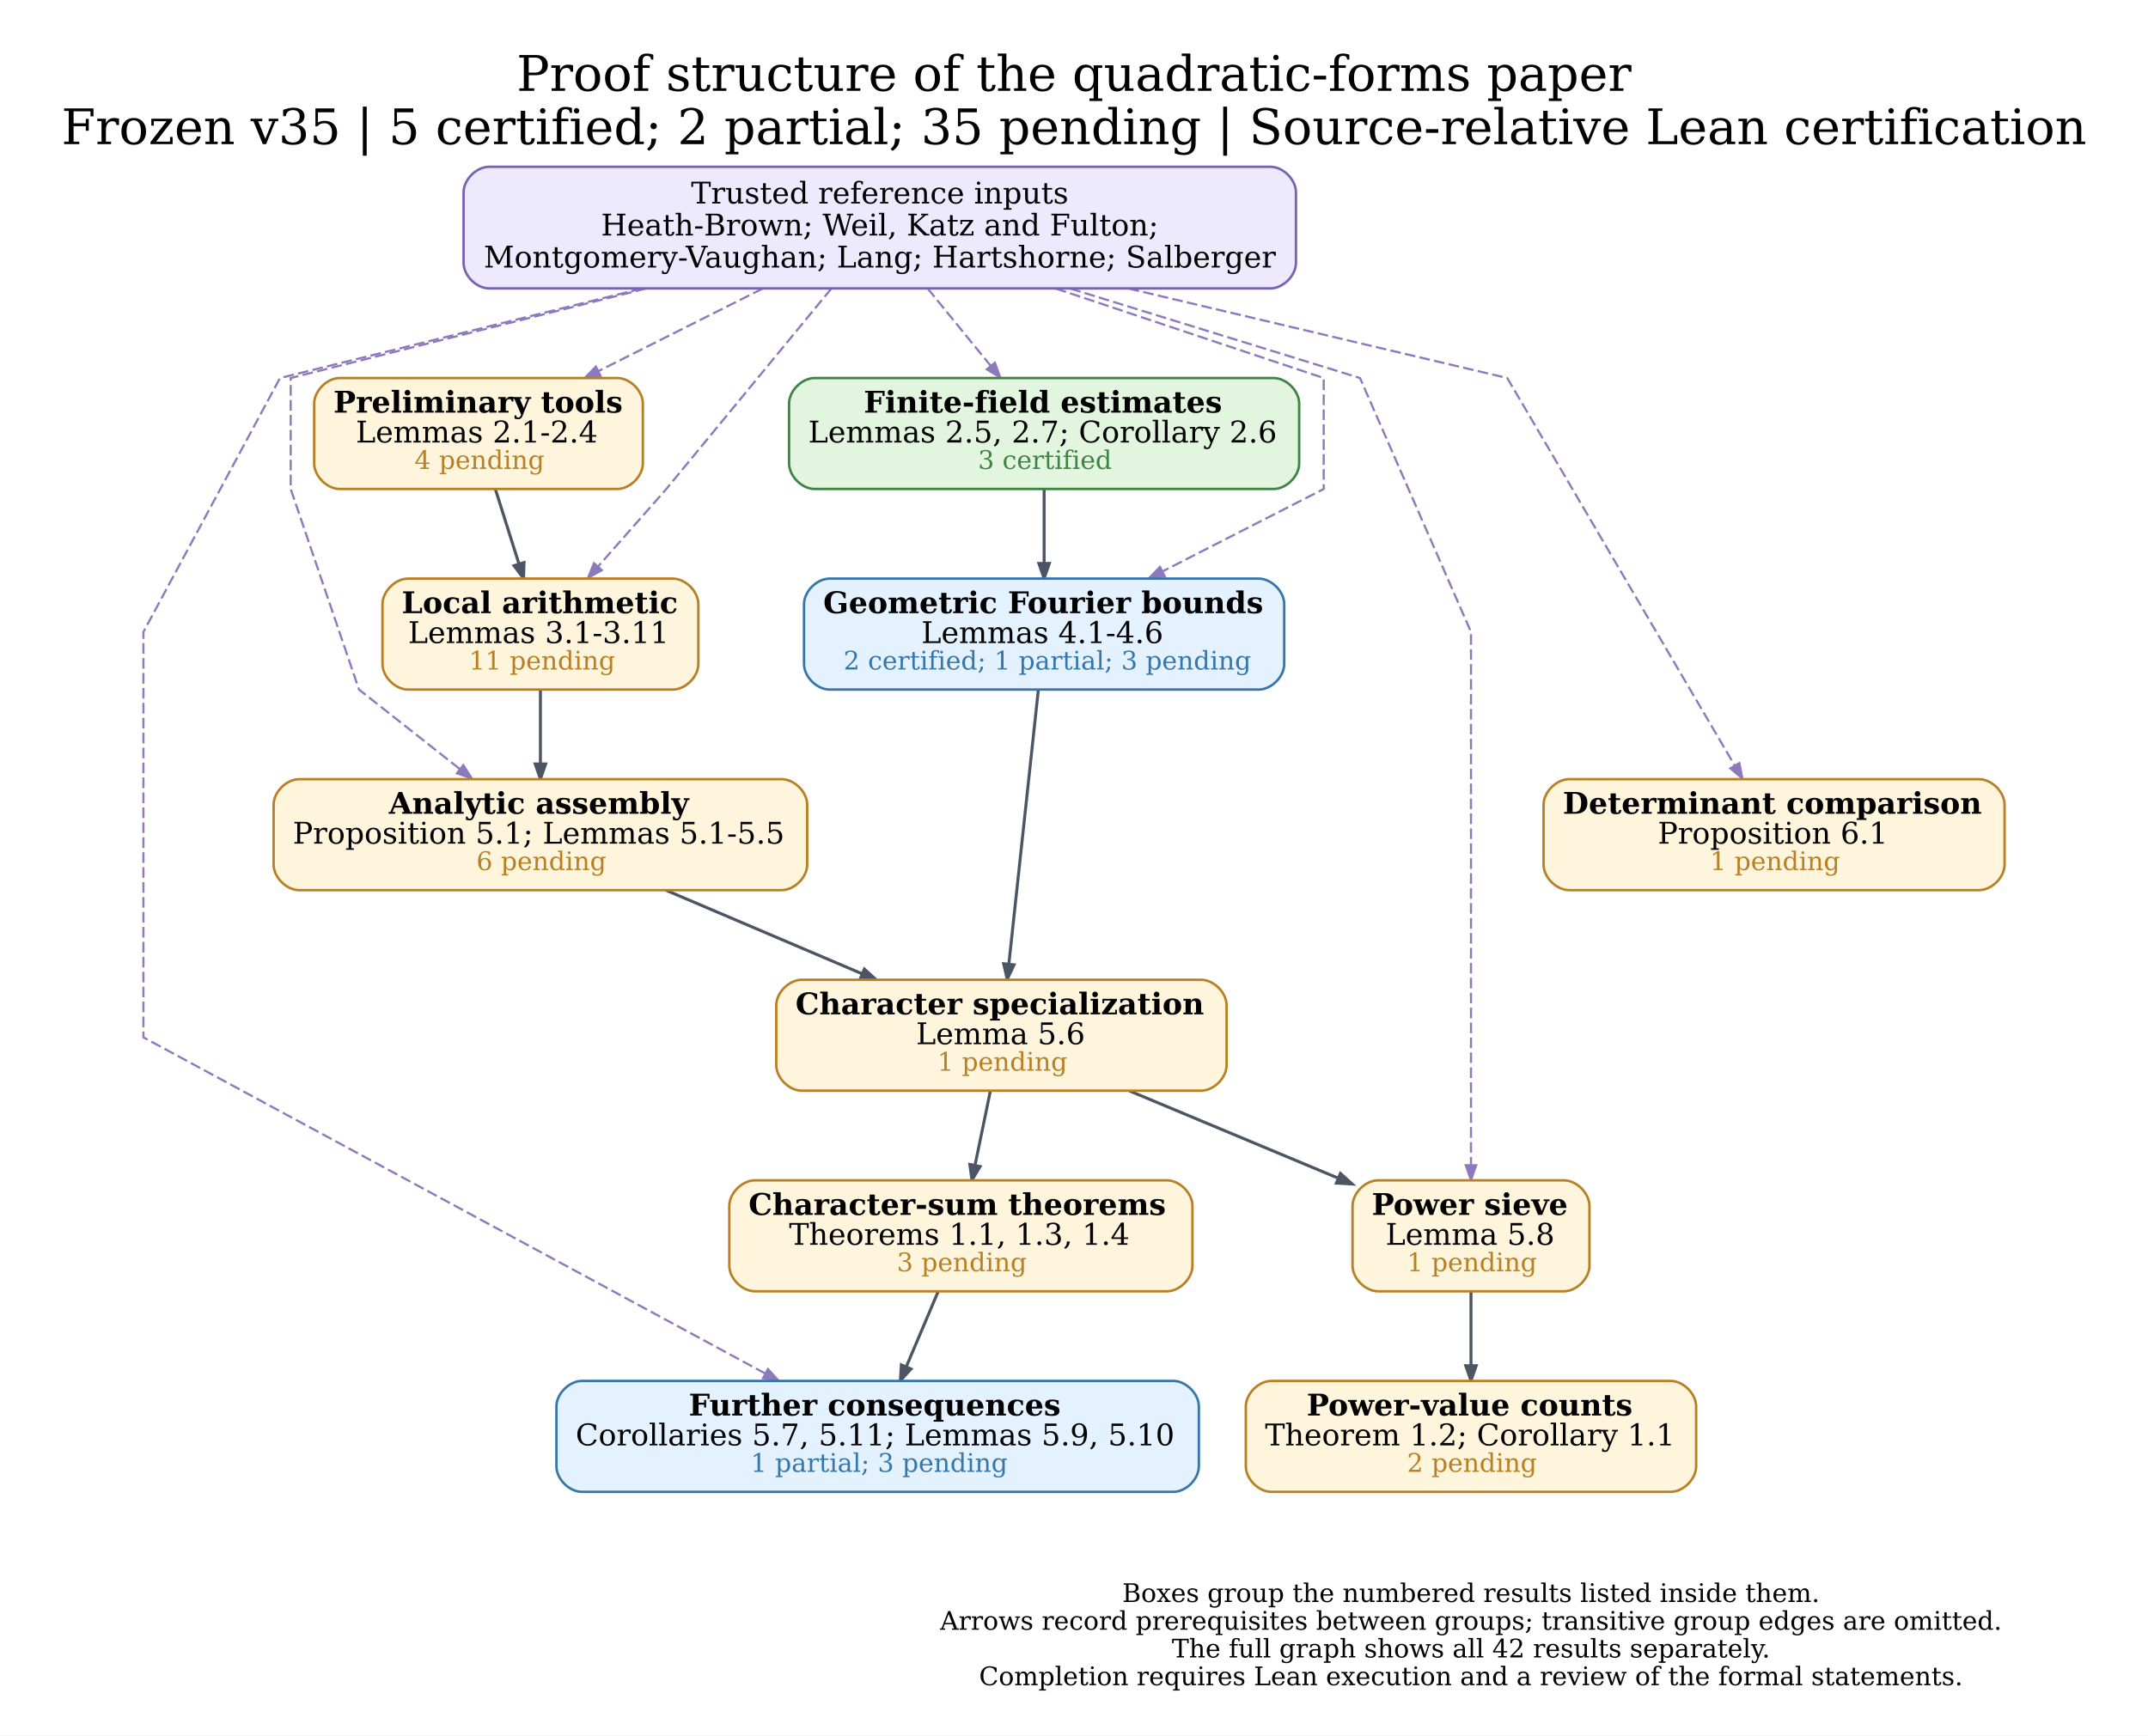
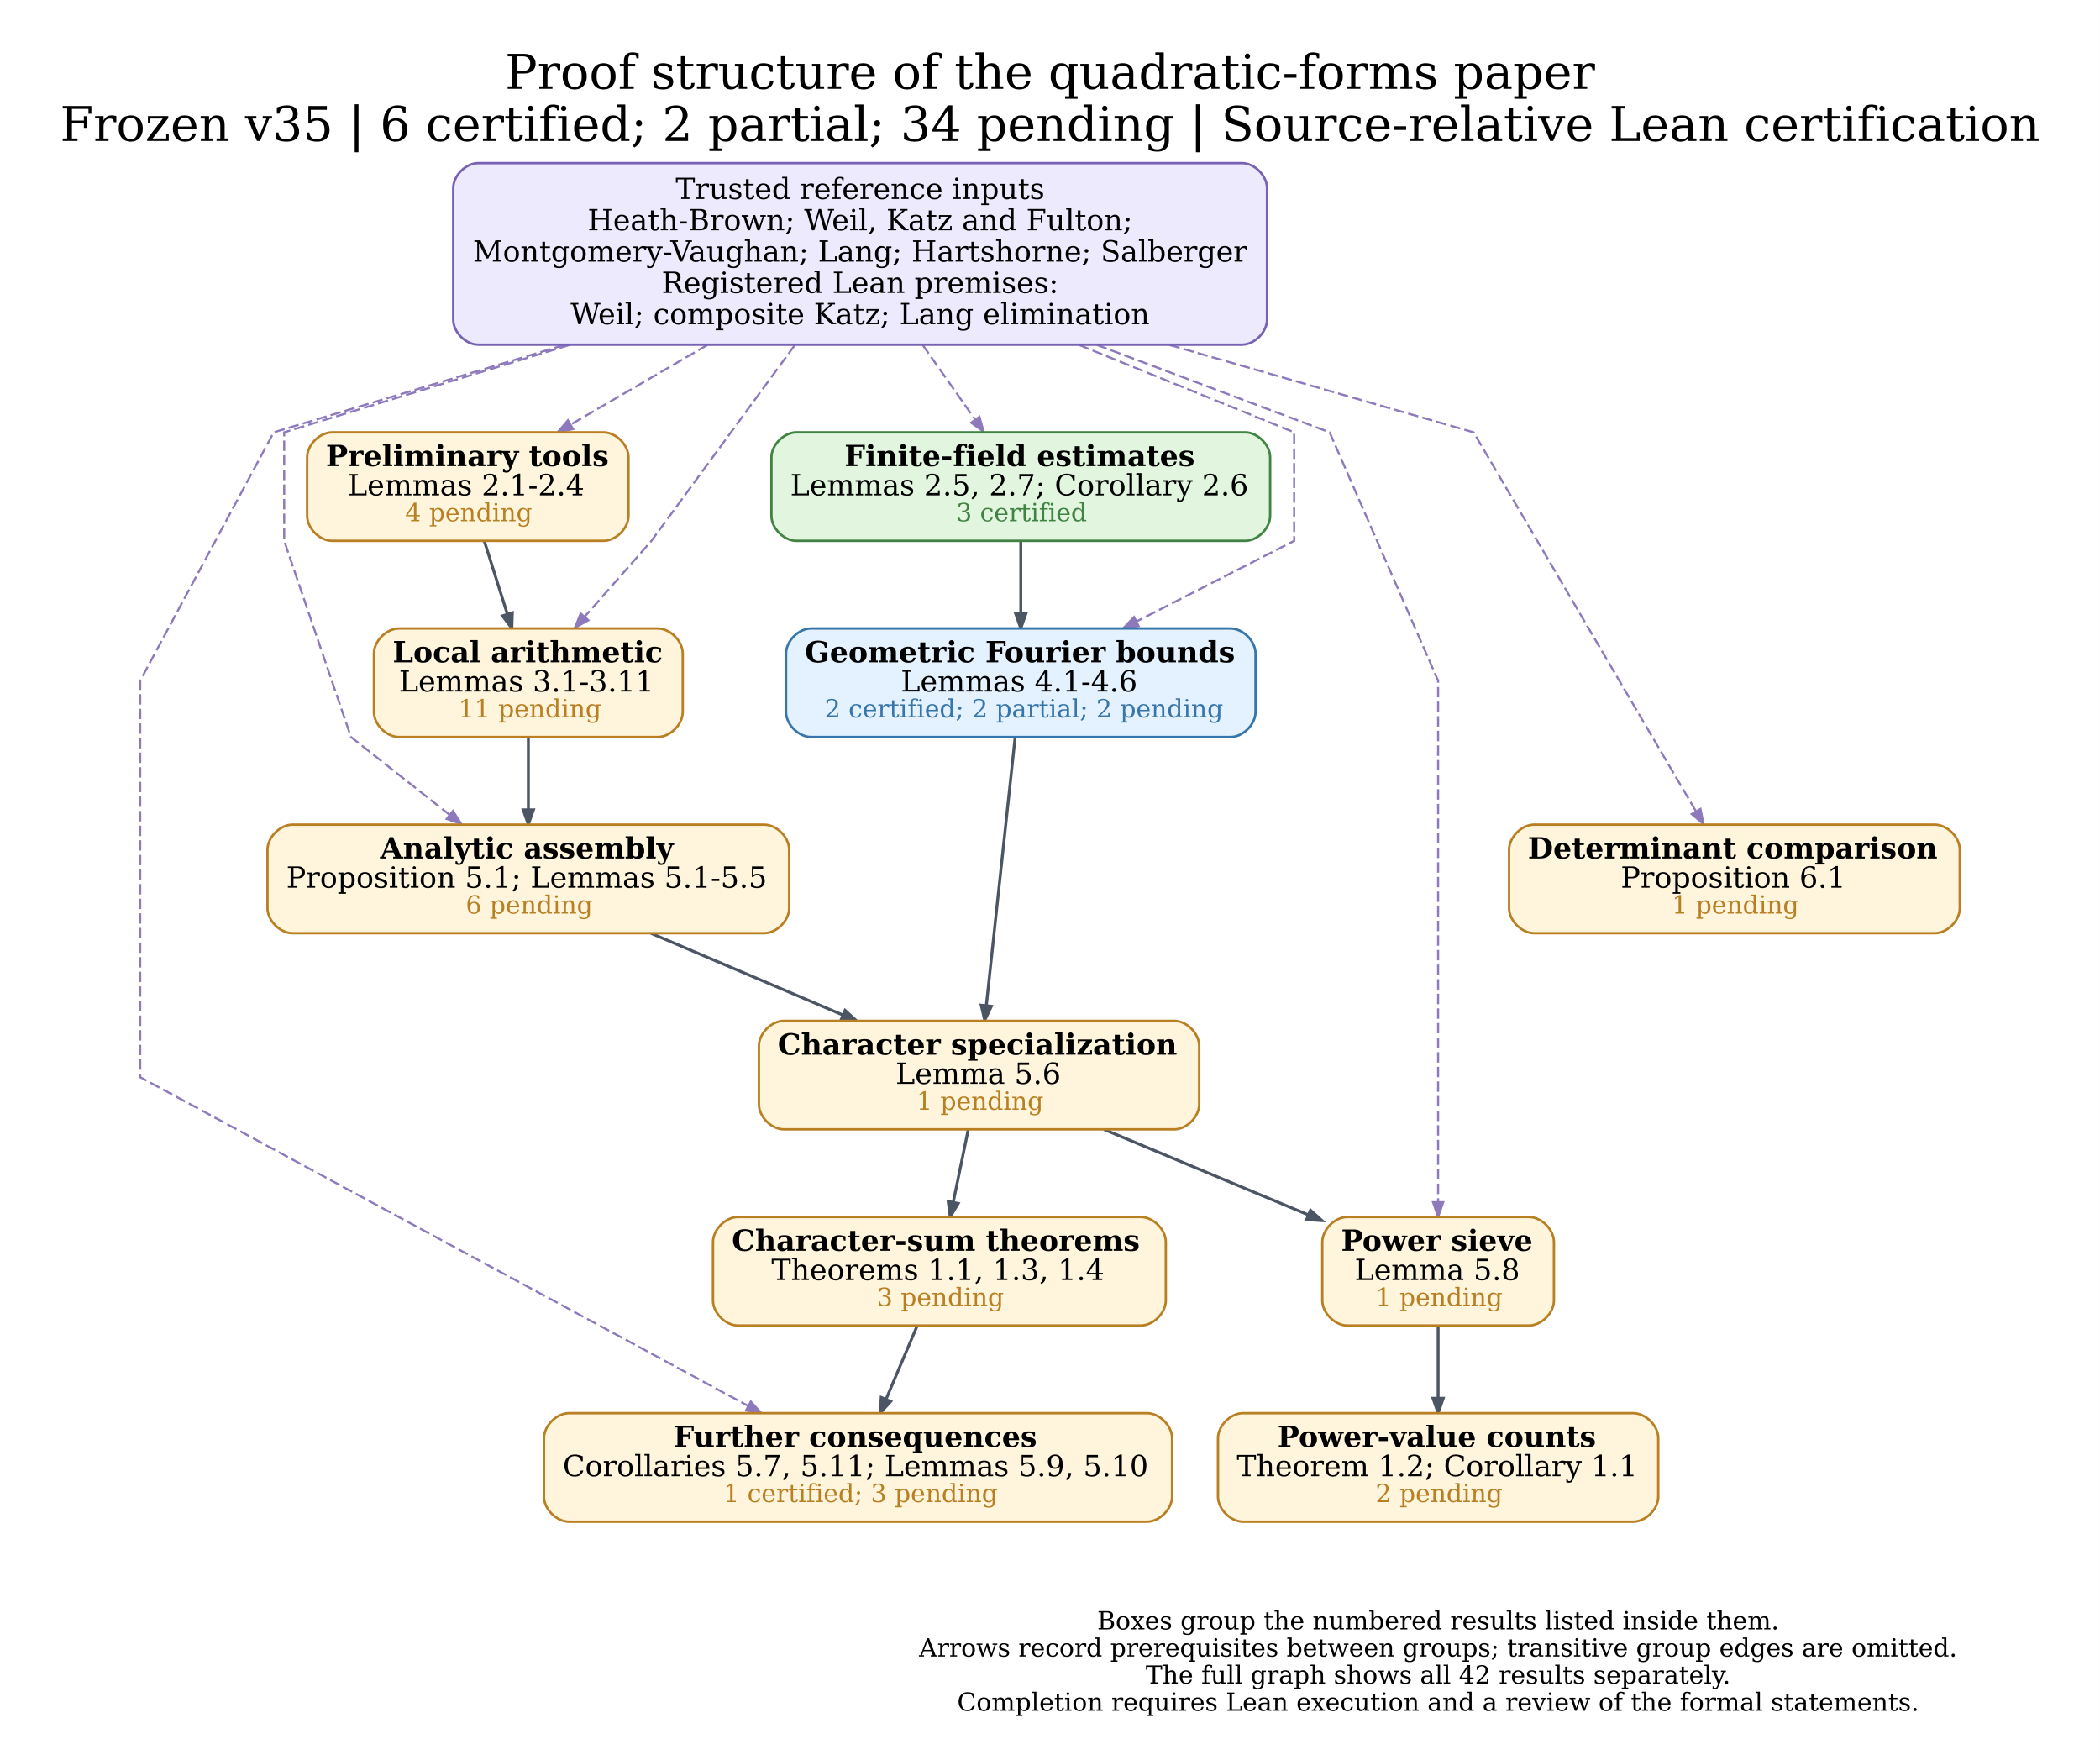
- <svg xmlns="http://www.w3.org/2000/svg" xmlns:xlink="http://www.w3.org/1999/xlink" width="1006pt" height="813pt" viewBox="0.00 0.00 1006.32 813.32">
-   <g id="graph0" class="graph" transform="scale(1 1) rotate(0) translate(20.16 793.16)">
-     <polygon fill="white" stroke="transparent" points="-20.16,20.16 -20.16,-793.16 986.16,-793.16 986.16,20.16 -20.16,20.16" />
-     <text text-anchor="middle" x="483" y="-750.6" font-family="DejaVu Serif" font-size="23.00">Proof structure of the quadratic-forms paper</text>
-     <text text-anchor="middle" x="483" y="-725.6" font-family="DejaVu Serif" font-size="23.00">Frozen v35 | 5 certified; 2 partial; 35 pending | Source-relative Lean certification</text>
+ <svg xmlns="http://www.w3.org/2000/svg" xmlns:xlink="http://www.w3.org/1999/xlink" width="1006pt" height="843pt" viewBox="0.00 0.00 1006.32 843.32">
+   <g id="graph0" class="graph" transform="scale(1 1) rotate(0) translate(20.16 823.16)">
+     <polygon fill="white" stroke="transparent" points="-20.16,20.16 -20.16,-823.16 986.16,-823.16 986.16,20.16 -20.16,20.16" />
+     <text text-anchor="middle" x="483" y="-780.6" font-family="DejaVu Serif" font-size="23.00">Proof structure of the quadratic-forms paper</text>
+     <text text-anchor="middle" x="483" y="-755.6" font-family="DejaVu Serif" font-size="23.00">Frozen v35 | 6 certified; 2 partial; 34 pending | Source-relative Lean certification</text>
    <g id="edge16" class="edge">
-       <path fill="none" stroke="#8d79bc" stroke-dasharray="5,2" d="M337.12,-657.91C312.94,-645.76 284.56,-631.5 260.23,-619.27" />
-       <polygon fill="#8d79bc" stroke="#8d79bc" points="261.17,-616.99 253.81,-616.04 258.97,-621.37 261.17,-616.99" />
+       <path fill="none" stroke="#8d79bc" stroke-dasharray="5,2" d="M318.78,-657.85C296.82,-645.06 273.27,-631.35 253.25,-619.69" />
+       <polygon fill="#8d79bc" stroke="#8d79bc" points="254.44,-617.54 247.16,-616.14 251.97,-621.78 254.44,-617.54" />
    </g>
    <g id="edge12" class="edge">
-       <path fill="none" stroke="#8d79bc" stroke-dasharray="5,2" d="M414.48,-657.91C423.71,-646.58 434.44,-633.42 443.92,-621.78" />
-       <polygon fill="#8d79bc" stroke="#8d79bc" points="445.94,-623.17 448.47,-616.2 442.15,-620.08 445.94,-623.17" />
+       <path fill="none" stroke="#8d79bc" stroke-dasharray="5,2" d="M421.99,-657.85C430.33,-645.99 439.23,-633.34 447.01,-622.27" />
+       <polygon fill="#8d79bc" stroke="#8d79bc" points="449.19,-623.43 451.21,-616.3 445.18,-620.61 449.19,-623.43" />
    </g>
    <g id="edge15" class="edge">
-       <path fill="none" stroke="#8d79bc" stroke-dasharray="5,2" d="M369.31,-657.93C339.8,-622.08 292,-564 292,-564 292,-564 275.59,-545.36 260.07,-527.74" />
+       <path fill="none" stroke="#8d79bc" stroke-dasharray="5,2" d="M360.63,-657.69C331.31,-617.65 292,-564 292,-564 292,-564 275.59,-545.36 260.07,-527.74" />
      <polygon fill="#8d79bc" stroke="#8d79bc" points="261.77,-525.96 255.31,-522.33 258.09,-529.2 261.77,-525.96" />
    </g>
    <g id="edge14" class="edge">
-       <path fill="none" stroke="#8d79bc" stroke-dasharray="5,2" d="M474.51,-657.93C532.58,-638.53 600,-616 600,-616 600,-616 600,-564 600,-564 600,-564 560.41,-543.75 524.75,-525.51" />
+       <path fill="none" stroke="#8d79bc" stroke-dasharray="5,2" d="M496.91,-657.88C548.61,-636.88 600,-616 600,-616 600,-616 600,-564 600,-564 600,-564 560.41,-543.75 524.75,-525.51" />
      <polygon fill="#8d79bc" stroke="#8d79bc" points="525.5,-523.15 518.15,-522.14 523.27,-527.51 525.5,-523.15" />
    </g>
    <g id="edge10" class="edge">
-       <path fill="none" stroke="#8d79bc" stroke-dasharray="5,2" d="M282.52,-657.93C205.46,-638.53 116,-616 116,-616 116,-616 116,-564 116,-564 116,-564 148,-470 148,-470 148,-470 172.47,-450.71 195.15,-432.83" />
+       <path fill="none" stroke="#8d79bc" stroke-dasharray="5,2" d="M252.79,-657.88C184.19,-636.88 116,-616 116,-616 116,-616 116,-564 116,-564 116,-564 148,-470 148,-470 148,-470 172.47,-450.71 195.15,-432.83" />
      <polygon fill="#8d79bc" stroke="#8d79bc" points="196.88,-434.59 200.87,-428.33 193.85,-430.74 196.88,-434.59" />
    </g>
    <g id="edge17" class="edge">
-       <path fill="none" stroke="#8d79bc" stroke-dasharray="5,2" d="M481.25,-657.93C544.07,-638.53 617,-616 617,-616 617,-616 669,-497 669,-497 669,-497 669,-497 669,-401 669,-401 669,-300.53 669,-247.27" />
+       <path fill="none" stroke="#8d79bc" stroke-dasharray="5,2" d="M505.49,-657.88C561.41,-636.88 617,-616 617,-616 617,-616 669,-497 669,-497 669,-497 669,-497 669,-401 669,-401 669,-300.53 669,-247.27" />
      <polygon fill="#8d79bc" stroke="#8d79bc" points="671.45,-247.08 669,-240.08 666.55,-247.08 671.45,-247.08" />
    </g>
    <g id="edge11" class="edge">
-       <path fill="none" stroke="#8d79bc" stroke-dasharray="5,2" d="M280.54,-657.93C202.08,-638.53 111,-616 111,-616 111,-616 47,-497 47,-497 47,-497 47,-497 47,-307 47,-307 242.05,-201.54 338.41,-149.44" />
+       <path fill="none" stroke="#8d79bc" stroke-dasharray="5,2" d="M250.27,-657.88C180.43,-636.88 111,-616 111,-616 111,-616 47,-497 47,-497 47,-497 47,-497 47,-307 47,-307 242.05,-201.54 338.41,-149.44" />
      <polygon fill="#8d79bc" stroke="#8d79bc" points="339.61,-151.57 344.61,-146.08 337.28,-147.26 339.61,-151.57" />
    </g>
    <g id="edge13" class="edge">
-       <path fill="none" stroke="#8d79bc" stroke-dasharray="5,2" d="M508.62,-657.93C590.7,-638.53 686,-616 686,-616 686,-616 757.74,-493.76 792.52,-434.49" />
+       <path fill="none" stroke="#8d79bc" stroke-dasharray="5,2" d="M540.29,-657.88C613.36,-636.88 686,-616 686,-616 686,-616 757.74,-493.76 792.52,-434.49" />
      <polygon fill="#8d79bc" stroke="#8d79bc" points="794.74,-435.55 796.17,-428.27 790.51,-433.07 794.74,-435.55" />
    </g>
    <g id="edge8" class="edge">
      <path fill="none" stroke="#4b5563" stroke-width="1.4" d="M211.92,-563.86C215.31,-553.11 219.31,-540.43 222.91,-529.02" />
      <polygon fill="#4b5563" stroke="#4b5563" stroke-width="1.4" points="225.32,-529.52 225.09,-522.11 220.64,-528.05 225.32,-529.52" />
    </g>
    <g id="edge4" class="edge">
      <path fill="none" stroke="#4b5563" stroke-width="1.4" d="M469,-563.86C469,-553.21 469,-540.67 469,-529.34" />
      <polygon fill="#4b5563" stroke="#4b5563" stroke-width="1.4" points="471.45,-529.11 469,-522.11 466.55,-529.11 471.45,-529.11" />
    </g>
    <g id="edge6" class="edge">
      <path fill="none" stroke="#4b5563" stroke-width="1.4" d="M233,-469.86C233,-459.21 233,-446.67 233,-435.34" />
      <polygon fill="#4b5563" stroke="#4b5563" stroke-width="1.4" points="235.45,-435.11 233,-428.11 230.55,-435.11 235.45,-435.11" />
    </g>
    <g id="edge5" class="edge">
      <path fill="none" stroke="#4b5563" stroke-width="1.4" d="M466.3,-469.92C462.72,-436.63 456.4,-377.84 452.47,-341.28" />
      <polygon fill="#4b5563" stroke="#4b5563" stroke-width="1.4" points="454.9,-340.98 451.72,-334.28 450.03,-341.5 454.9,-340.98" />
    </g>
    <g id="edge1" class="edge">
      <path fill="none" stroke="#4b5563" stroke-width="1.4" d="M291.74,-375.98C320.19,-363.86 354.45,-349.27 383.72,-336.8" />
      <polygon fill="#4b5563" stroke="#4b5563" stroke-width="1.4" points="384.79,-339.01 390.27,-334.01 382.87,-334.5 384.79,-339.01" />
    </g>
    <g id="edge3" class="edge">
      <path fill="none" stroke="#4b5563" stroke-width="1.4" d="M508.83,-281.98C539.24,-269.27 576.16,-253.83 606.88,-240.98" />
      <polygon fill="#4b5563" stroke="#4b5563" stroke-width="1.4" points="607.83,-243.24 613.34,-238.27 605.94,-238.72 607.83,-243.24" />
    </g>
    <g id="edge2" class="edge">
      <path fill="none" stroke="#4b5563" stroke-width="1.4" d="M443.81,-281.86C441.59,-271.11 438.97,-258.43 436.61,-247.02" />
      <polygon fill="#4b5563" stroke="#4b5563" stroke-width="1.4" points="439,-246.47 435.19,-240.11 434.2,-247.46 439,-246.47" />
    </g>
    <g id="edge9" class="edge">
      <path fill="none" stroke="#4b5563" stroke-width="1.4" d="M669,-187.86C669,-177.21 669,-164.67 669,-153.34" />
      <polygon fill="#4b5563" stroke="#4b5563" stroke-width="1.4" points="671.45,-153.11 669,-146.11 666.55,-153.11 671.45,-153.11" />
    </g>
    <g id="edge7" class="edge">
      <path fill="none" stroke="#4b5563" stroke-width="1.4" d="M419.34,-187.86C414.74,-177.01 409.31,-164.19 404.44,-152.7" />
      <polygon fill="#4b5563" stroke="#4b5563" stroke-width="1.4" points="406.63,-151.6 401.64,-146.11 402.12,-153.51 406.63,-151.6" />
    </g>
    <g id="node1" class="node">
-       <path fill="#eeeafd" stroke="#7762b4" stroke-width="1.15" d="M575,-715C575,-715 209,-715 209,-715 203,-715 197,-709 197,-703 197,-703 197,-670 197,-670 197,-664 203,-658 209,-658 209,-658 575,-658 575,-658 581,-658 587,-664 587,-670 587,-670 587,-703 587,-703 587,-709 581,-715 575,-715" />
-       <text text-anchor="middle" x="392" y="-697.8" font-family="DejaVu Serif" font-size="14.00">Trusted reference inputs</text>
-       <text text-anchor="middle" x="392" y="-682.8" font-family="DejaVu Serif" font-size="14.00">Heath-Brown; Weil, Katz and Fulton;</text>
-       <text text-anchor="middle" x="392" y="-667.8" font-family="DejaVu Serif" font-size="14.00">Montgomery-Vaughan; Lang; Hartshorne; Salberger</text>
+       <path fill="#eeeafd" stroke="#7762b4" stroke-width="1.15" d="M575,-745C575,-745 209,-745 209,-745 203,-745 197,-739 197,-733 197,-733 197,-670 197,-670 197,-664 203,-658 209,-658 209,-658 575,-658 575,-658 581,-658 587,-664 587,-670 587,-670 587,-733 587,-733 587,-739 581,-745 575,-745" />
+       <text text-anchor="middle" x="392" y="-727.8" font-family="DejaVu Serif" font-size="14.00">Trusted reference inputs</text>
+       <text text-anchor="middle" x="392" y="-712.8" font-family="DejaVu Serif" font-size="14.00">Heath-Brown; Weil, Katz and Fulton;</text>
+       <text text-anchor="middle" x="392" y="-697.8" font-family="DejaVu Serif" font-size="14.00">Montgomery-Vaughan; Lang; Hartshorne; Salberger</text>
+       <text text-anchor="middle" x="392" y="-682.8" font-family="DejaVu Serif" font-size="14.00">Registered Lean premises:</text>
+       <text text-anchor="middle" x="392" y="-667.8" font-family="DejaVu Serif" font-size="14.00">Weil; composite Katz; Lang elimination</text>
    </g>
    <g id="node2" class="node">
      <g id="a_node2">
        <a xlink:href="https://github.com/nicolasrobles/quaternary-quadratic-forms/blob/main/INVENTORY.md" xlink:title="&lt;B&gt;Preliminary tools&lt;/B&gt;&lt;BR/&gt;Lemmas 2.1-2.4&lt;BR/&gt;&lt;FONT POINT-SIZE=&quot;12&quot; COLOR=&quot;#b88023&quot;&gt;4 pending&lt;/FONT&gt;" target="_blank">
          <path fill="#fff4dc" stroke="#b88023" stroke-width="1.15" d="M269,-616C269,-616 139,-616 139,-616 133,-616 127,-610 127,-604 127,-604 127,-576 127,-576 127,-570 133,-564 139,-564 139,-564 269,-564 269,-564 275,-564 281,-570 281,-576 281,-576 281,-604 281,-604 281,-610 275,-616 269,-616" />
          <text text-anchor="start" x="136" y="-599.8" font-family="DejaVu Serif" font-weight="bold" font-size="14.00">Preliminary tools</text>
          <text text-anchor="start" x="146.5" y="-585.8" font-family="DejaVu Serif" font-size="14.00">Lemmas 2.1-2.4</text>
          <text text-anchor="start" x="174" y="-573.4" font-family="DejaVu Serif" font-size="12.00" fill="#b88023">4 pending</text>
        </a>
      </g>
    </g>
    <g id="node3" class="node">
      <g id="a_node3">
        <a xlink:href="https://github.com/nicolasrobles/quaternary-quadratic-forms/blob/main/INVENTORY.md" xlink:title="&lt;B&gt;Finite-field estimates&lt;/B&gt;&lt;BR/&gt;Lemmas 2.5, 2.7; Corollary 2.6&lt;BR/&gt;&lt;FONT POINT-SIZE=&quot;12&quot; COLOR=&quot;#408342&quot;&gt;3 certified&lt;/FONT&gt;" target="_blank">
          <path fill="#e1f5df" stroke="#408342" stroke-width="1.15" d="M576.5,-616C576.5,-616 361.5,-616 361.5,-616 355.5,-616 349.5,-610 349.5,-604 349.5,-604 349.5,-576 349.5,-576 349.5,-570 355.5,-564 361.5,-564 361.5,-564 576.5,-564 576.5,-564 582.5,-564 588.5,-570 588.5,-576 588.5,-576 588.5,-604 588.5,-604 588.5,-610 582.5,-616 576.5,-616" />
          <text text-anchor="start" x="384.5" y="-599.8" font-family="DejaVu Serif" font-weight="bold" font-size="14.00">Finite-field estimates</text>
          <text text-anchor="start" x="358.5" y="-585.8" font-family="DejaVu Serif" font-size="14.00">Lemmas 2.5, 2.7; Corollary 2.6</text>
          <text text-anchor="start" x="438" y="-573.4" font-family="DejaVu Serif" font-size="12.00" fill="#408342">3 certified</text>
        </a>
      </g>
    </g>
    <g id="node4" class="node">
      <g id="a_node4">
        <a xlink:href="https://github.com/nicolasrobles/quaternary-quadratic-forms/blob/main/INVENTORY.md" xlink:title="&lt;B&gt;Local arithmetic&lt;/B&gt;&lt;BR/&gt;Lemmas 3.1-3.11&lt;BR/&gt;&lt;FONT POINT-SIZE=&quot;12&quot; COLOR=&quot;#b88023&quot;&gt;11 pending&lt;/FONT&gt;" target="_blank">
          <path fill="#fff4dc" stroke="#b88023" stroke-width="1.15" d="M295,-522C295,-522 171,-522 171,-522 165,-522 159,-516 159,-510 159,-510 159,-482 159,-482 159,-476 165,-470 171,-470 171,-470 295,-470 295,-470 301,-470 307,-476 307,-482 307,-482 307,-510 307,-510 307,-516 301,-522 295,-522" />
          <text text-anchor="start" x="168" y="-505.8" font-family="DejaVu Serif" font-weight="bold" font-size="14.00">Local arithmetic</text>
          <text text-anchor="start" x="171" y="-491.8" font-family="DejaVu Serif" font-size="14.00">Lemmas 3.1-3.11</text>
          <text text-anchor="start" x="199.5" y="-479.4" font-family="DejaVu Serif" font-size="12.00" fill="#b88023">11 pending</text>
        </a>
      </g>
    </g>
    <g id="node5" class="node">
      <g id="a_node5">
-         <a xlink:href="https://github.com/nicolasrobles/quaternary-quadratic-forms/blob/main/INVENTORY.md" xlink:title="&lt;B&gt;Geometric Fourier bounds&lt;/B&gt;&lt;BR/&gt;Lemmas 4.1-4.6&lt;BR/&gt;&lt;FONT POINT-SIZE=&quot;12&quot; COLOR=&quot;#3676aa&quot;&gt;2 certified; 1 partial; 3 pending&lt;/FONT&gt;" target="_blank">
+         <a xlink:href="https://github.com/nicolasrobles/quaternary-quadratic-forms/blob/main/INVENTORY.md" xlink:title="&lt;B&gt;Geometric Fourier bounds&lt;/B&gt;&lt;BR/&gt;Lemmas 4.1-4.6&lt;BR/&gt;&lt;FONT POINT-SIZE=&quot;12&quot; COLOR=&quot;#3676aa&quot;&gt;2 certified; 2 partial; 2 pending&lt;/FONT&gt;" target="_blank">
          <path fill="#e4f1ff" stroke="#3676aa" stroke-width="1.15" d="M569.5,-522C569.5,-522 368.5,-522 368.5,-522 362.5,-522 356.5,-516 356.5,-510 356.5,-510 356.5,-482 356.5,-482 356.5,-476 362.5,-470 368.5,-470 368.5,-470 569.5,-470 569.5,-470 575.5,-470 581.5,-476 581.5,-482 581.5,-482 581.5,-510 581.5,-510 581.5,-516 575.5,-522 569.5,-522" />
          <text text-anchor="start" x="365.5" y="-505.8" font-family="DejaVu Serif" font-weight="bold" font-size="14.00">Geometric Fourier bounds</text>
          <text text-anchor="start" x="411.5" y="-491.8" font-family="DejaVu Serif" font-size="14.00">Lemmas 4.1-4.6</text>
-           <text text-anchor="start" x="375" y="-479.4" font-family="DejaVu Serif" font-size="12.00" fill="#3676aa">2 certified; 1 partial; 3 pending</text>
+           <text text-anchor="start" x="375" y="-479.4" font-family="DejaVu Serif" font-size="12.00" fill="#3676aa">2 certified; 2 partial; 2 pending</text>
        </a>
      </g>
    </g>
    <g id="node6" class="node">
      <g id="a_node6">
        <a xlink:href="https://github.com/nicolasrobles/quaternary-quadratic-forms/blob/main/INVENTORY.md" xlink:title="&lt;B&gt;Analytic assembly&lt;/B&gt;&lt;BR/&gt;Proposition 5.1; Lemmas 5.1-5.5&lt;BR/&gt;&lt;FONT POINT-SIZE=&quot;12&quot; COLOR=&quot;#b88023&quot;&gt;6 pending&lt;/FONT&gt;" target="_blank">
          <path fill="#fff4dc" stroke="#b88023" stroke-width="1.15" d="M346,-428C346,-428 120,-428 120,-428 114,-428 108,-422 108,-416 108,-416 108,-388 108,-388 108,-382 114,-376 120,-376 120,-376 346,-376 346,-376 352,-376 358,-382 358,-388 358,-388 358,-416 358,-416 358,-422 352,-428 346,-428" />
          <text text-anchor="start" x="162" y="-411.8" font-family="DejaVu Serif" font-weight="bold" font-size="14.00">Analytic assembly</text>
          <text text-anchor="start" x="117" y="-397.8" font-family="DejaVu Serif" font-size="14.00">Proposition 5.1; Lemmas 5.1-5.5</text>
          <text text-anchor="start" x="203" y="-385.4" font-family="DejaVu Serif" font-size="12.00" fill="#b88023">6 pending</text>
        </a>
      </g>
    </g>
    <g id="node7" class="node">
      <g id="a_node7">
        <a xlink:href="https://github.com/nicolasrobles/quaternary-quadratic-forms/blob/main/INVENTORY.md" xlink:title="&lt;B&gt;Character specialization&lt;/B&gt;&lt;BR/&gt;Lemma 5.6&lt;BR/&gt;&lt;FONT POINT-SIZE=&quot;12&quot; COLOR=&quot;#b88023&quot;&gt;1 pending&lt;/FONT&gt;" target="_blank">
          <path fill="#fff4dc" stroke="#b88023" stroke-width="1.15" d="M542.5,-334C542.5,-334 355.5,-334 355.5,-334 349.5,-334 343.5,-328 343.5,-322 343.5,-322 343.5,-294 343.5,-294 343.5,-288 349.5,-282 355.5,-282 355.5,-282 542.5,-282 542.5,-282 548.5,-282 554.5,-288 554.5,-294 554.5,-294 554.5,-322 554.5,-322 554.5,-328 548.5,-334 542.5,-334" />
          <text text-anchor="start" x="352.5" y="-317.8" font-family="DejaVu Serif" font-weight="bold" font-size="14.00">Character specialization</text>
          <text text-anchor="start" x="409" y="-303.8" font-family="DejaVu Serif" font-size="14.00">Lemma 5.6</text>
          <text text-anchor="start" x="419" y="-291.4" font-family="DejaVu Serif" font-size="12.00" fill="#b88023">1 pending</text>
        </a>
      </g>
    </g>
    <g id="node8" class="node">
      <g id="a_node8">
        <a xlink:href="https://github.com/nicolasrobles/quaternary-quadratic-forms/blob/main/INVENTORY.md" xlink:title="&lt;B&gt;Power sieve&lt;/B&gt;&lt;BR/&gt;Lemma 5.8&lt;BR/&gt;&lt;FONT POINT-SIZE=&quot;12&quot; COLOR=&quot;#b88023&quot;&gt;1 pending&lt;/FONT&gt;" target="_blank">
          <path fill="#fff4dc" stroke="#b88023" stroke-width="1.15" d="M712.5,-240C712.5,-240 625.5,-240 625.5,-240 619.5,-240 613.5,-234 613.5,-228 613.5,-228 613.5,-200 613.5,-200 613.5,-194 619.5,-188 625.5,-188 625.5,-188 712.5,-188 712.5,-188 718.5,-188 724.5,-194 724.5,-200 724.5,-200 724.5,-228 724.5,-228 724.5,-234 718.5,-240 712.5,-240" />
          <text text-anchor="start" x="622.5" y="-223.8" font-family="DejaVu Serif" font-weight="bold" font-size="14.00">Power sieve</text>
          <text text-anchor="start" x="629" y="-209.8" font-family="DejaVu Serif" font-size="14.00">Lemma 5.8</text>
          <text text-anchor="start" x="639" y="-197.4" font-family="DejaVu Serif" font-size="12.00" fill="#b88023">1 pending</text>
        </a>
      </g>
    </g>
    <g id="node9" class="node">
      <g id="a_node9">
-         <a xlink:href="https://github.com/nicolasrobles/quaternary-quadratic-forms/blob/main/INVENTORY.md" xlink:title="&lt;B&gt;Further consequences&lt;/B&gt;&lt;BR/&gt;Corollaries 5.7, 5.11; Lemmas 5.9, 5.10&lt;BR/&gt;&lt;FONT POINT-SIZE=&quot;12&quot; COLOR=&quot;#3676aa&quot;&gt;1 partial; 3 pending&lt;/FONT&gt;" target="_blank">
-           <path fill="#e4f1ff" stroke="#3676aa" stroke-width="1.15" d="M529.5,-146C529.5,-146 252.5,-146 252.5,-146 246.5,-146 240.5,-140 240.5,-134 240.5,-134 240.5,-106 240.5,-106 240.5,-100 246.5,-94 252.5,-94 252.5,-94 529.5,-94 529.5,-94 535.5,-94 541.5,-100 541.5,-106 541.5,-106 541.5,-134 541.5,-134 541.5,-140 535.5,-146 529.5,-146" />
+         <a xlink:href="https://github.com/nicolasrobles/quaternary-quadratic-forms/blob/main/INVENTORY.md" xlink:title="&lt;B&gt;Further consequences&lt;/B&gt;&lt;BR/&gt;Corollaries 5.7, 5.11; Lemmas 5.9, 5.10&lt;BR/&gt;&lt;FONT POINT-SIZE=&quot;12&quot; COLOR=&quot;#b88023&quot;&gt;1 certified; 3 pending&lt;/FONT&gt;" target="_blank">
+           <path fill="#fff4dc" stroke="#b88023" stroke-width="1.15" d="M529.5,-146C529.5,-146 252.5,-146 252.5,-146 246.5,-146 240.5,-140 240.5,-134 240.5,-134 240.5,-106 240.5,-106 240.5,-100 246.5,-94 252.5,-94 252.5,-94 529.5,-94 529.5,-94 535.5,-94 541.5,-100 541.5,-106 541.5,-106 541.5,-134 541.5,-134 541.5,-140 535.5,-146 529.5,-146" />
          <text text-anchor="start" x="302.5" y="-129.8" font-family="DejaVu Serif" font-weight="bold" font-size="14.00">Further consequences</text>
          <text text-anchor="start" x="249.5" y="-115.8" font-family="DejaVu Serif" font-size="14.00">Corollaries 5.7, 5.11; Lemmas 5.9, 5.10</text>
-           <text text-anchor="start" x="331.5" y="-103.4" font-family="DejaVu Serif" font-size="12.00" fill="#3676aa">1 partial; 3 pending</text>
+           <text text-anchor="start" x="326.5" y="-103.4" font-family="DejaVu Serif" font-size="12.00" fill="#b88023">1 certified; 3 pending</text>
        </a>
      </g>
    </g>
    <g id="node10" class="node">
      <g id="a_node10">
        <a xlink:href="https://github.com/nicolasrobles/quaternary-quadratic-forms/blob/main/INVENTORY.md" xlink:title="&lt;B&gt;Character-sum theorems&lt;/B&gt;&lt;BR/&gt;Theorems 1.1, 1.3, 1.4&lt;BR/&gt;&lt;FONT POINT-SIZE=&quot;12&quot; COLOR=&quot;#b88023&quot;&gt;3 pending&lt;/FONT&gt;" target="_blank">
          <path fill="#fff4dc" stroke="#b88023" stroke-width="1.15" d="M526.5,-240C526.5,-240 333.5,-240 333.5,-240 327.5,-240 321.5,-234 321.5,-228 321.5,-228 321.5,-200 321.5,-200 321.5,-194 327.5,-188 333.5,-188 333.5,-188 526.5,-188 526.5,-188 532.5,-188 538.5,-194 538.5,-200 538.5,-200 538.5,-228 538.5,-228 538.5,-234 532.5,-240 526.5,-240" />
          <text text-anchor="start" x="330.5" y="-223.8" font-family="DejaVu Serif" font-weight="bold" font-size="14.00">Character-sum theorems</text>
          <text text-anchor="start" x="349.5" y="-209.8" font-family="DejaVu Serif" font-size="14.00">Theorems 1.1, 1.3, 1.4</text>
          <text text-anchor="start" x="400" y="-197.4" font-family="DejaVu Serif" font-size="12.00" fill="#b88023">3 pending</text>
        </a>
      </g>
    </g>
    <g id="node11" class="node">
      <g id="a_node11">
        <a xlink:href="https://github.com/nicolasrobles/quaternary-quadratic-forms/blob/main/INVENTORY.md" xlink:title="&lt;B&gt;Power-value counts&lt;/B&gt;&lt;BR/&gt;Theorem 1.2; Corollary 1.1&lt;BR/&gt;&lt;FONT POINT-SIZE=&quot;12&quot; COLOR=&quot;#b88023&quot;&gt;2 pending&lt;/FONT&gt;" target="_blank">
          <path fill="#fff4dc" stroke="#b88023" stroke-width="1.15" d="M762.5,-146C762.5,-146 575.5,-146 575.5,-146 569.5,-146 563.5,-140 563.5,-134 563.5,-134 563.5,-106 563.5,-106 563.5,-100 569.5,-94 575.5,-94 575.5,-94 762.5,-94 762.5,-94 768.5,-94 774.5,-100 774.5,-106 774.5,-106 774.5,-134 774.5,-134 774.5,-140 768.5,-146 762.5,-146" />
          <text text-anchor="start" x="592" y="-129.8" font-family="DejaVu Serif" font-weight="bold" font-size="14.00">Power-value counts</text>
          <text text-anchor="start" x="572.5" y="-115.8" font-family="DejaVu Serif" font-size="14.00">Theorem 1.2; Corollary 1.1</text>
          <text text-anchor="start" x="639" y="-103.4" font-family="DejaVu Serif" font-size="12.00" fill="#b88023">2 pending</text>
        </a>
      </g>
    </g>
    <g id="node12" class="node">
      <g id="a_node12">
        <a xlink:href="https://github.com/nicolasrobles/quaternary-quadratic-forms/blob/main/INVENTORY.md" xlink:title="&lt;B&gt;Determinant comparison&lt;/B&gt;&lt;BR/&gt;Proposition 6.1&lt;BR/&gt;&lt;FONT POINT-SIZE=&quot;12&quot; COLOR=&quot;#b88023&quot;&gt;1 pending&lt;/FONT&gt;" target="_blank">
          <path fill="#fff4dc" stroke="#b88023" stroke-width="1.15" d="M907,-428C907,-428 715,-428 715,-428 709,-428 703,-422 703,-416 703,-416 703,-388 703,-388 703,-382 709,-376 715,-376 715,-376 907,-376 907,-376 913,-376 919,-382 919,-388 919,-388 919,-416 919,-416 919,-422 913,-428 907,-428" />
          <text text-anchor="start" x="712" y="-411.8" font-family="DejaVu Serif" font-weight="bold" font-size="14.00">Determinant comparison</text>
          <text text-anchor="start" x="756.5" y="-397.8" font-family="DejaVu Serif" font-size="14.00">Proposition 6.1</text>
          <text text-anchor="start" x="781" y="-385.4" font-family="DejaVu Serif" font-size="12.00" fill="#b88023">1 pending</text>
        </a>
      </g>
    </g>
    <g id="node13" class="node">
      <text text-anchor="middle" x="669" y="-42.4" font-family="DejaVu Serif" font-size="12.00">Boxes group the numbered results listed inside them.</text>
      <text text-anchor="middle" x="669" y="-29.4" font-family="DejaVu Serif" font-size="12.00">Arrows record prerequisites between groups; transitive group edges are omitted.</text>
      <text text-anchor="middle" x="669" y="-16.4" font-family="DejaVu Serif" font-size="12.00">The full graph shows all 42 results separately.</text>
      <text text-anchor="middle" x="669" y="-3.4" font-family="DejaVu Serif" font-size="12.00">Completion requires Lean execution and a review of the formal statements.</text>
    </g>
  </g>
</svg>
